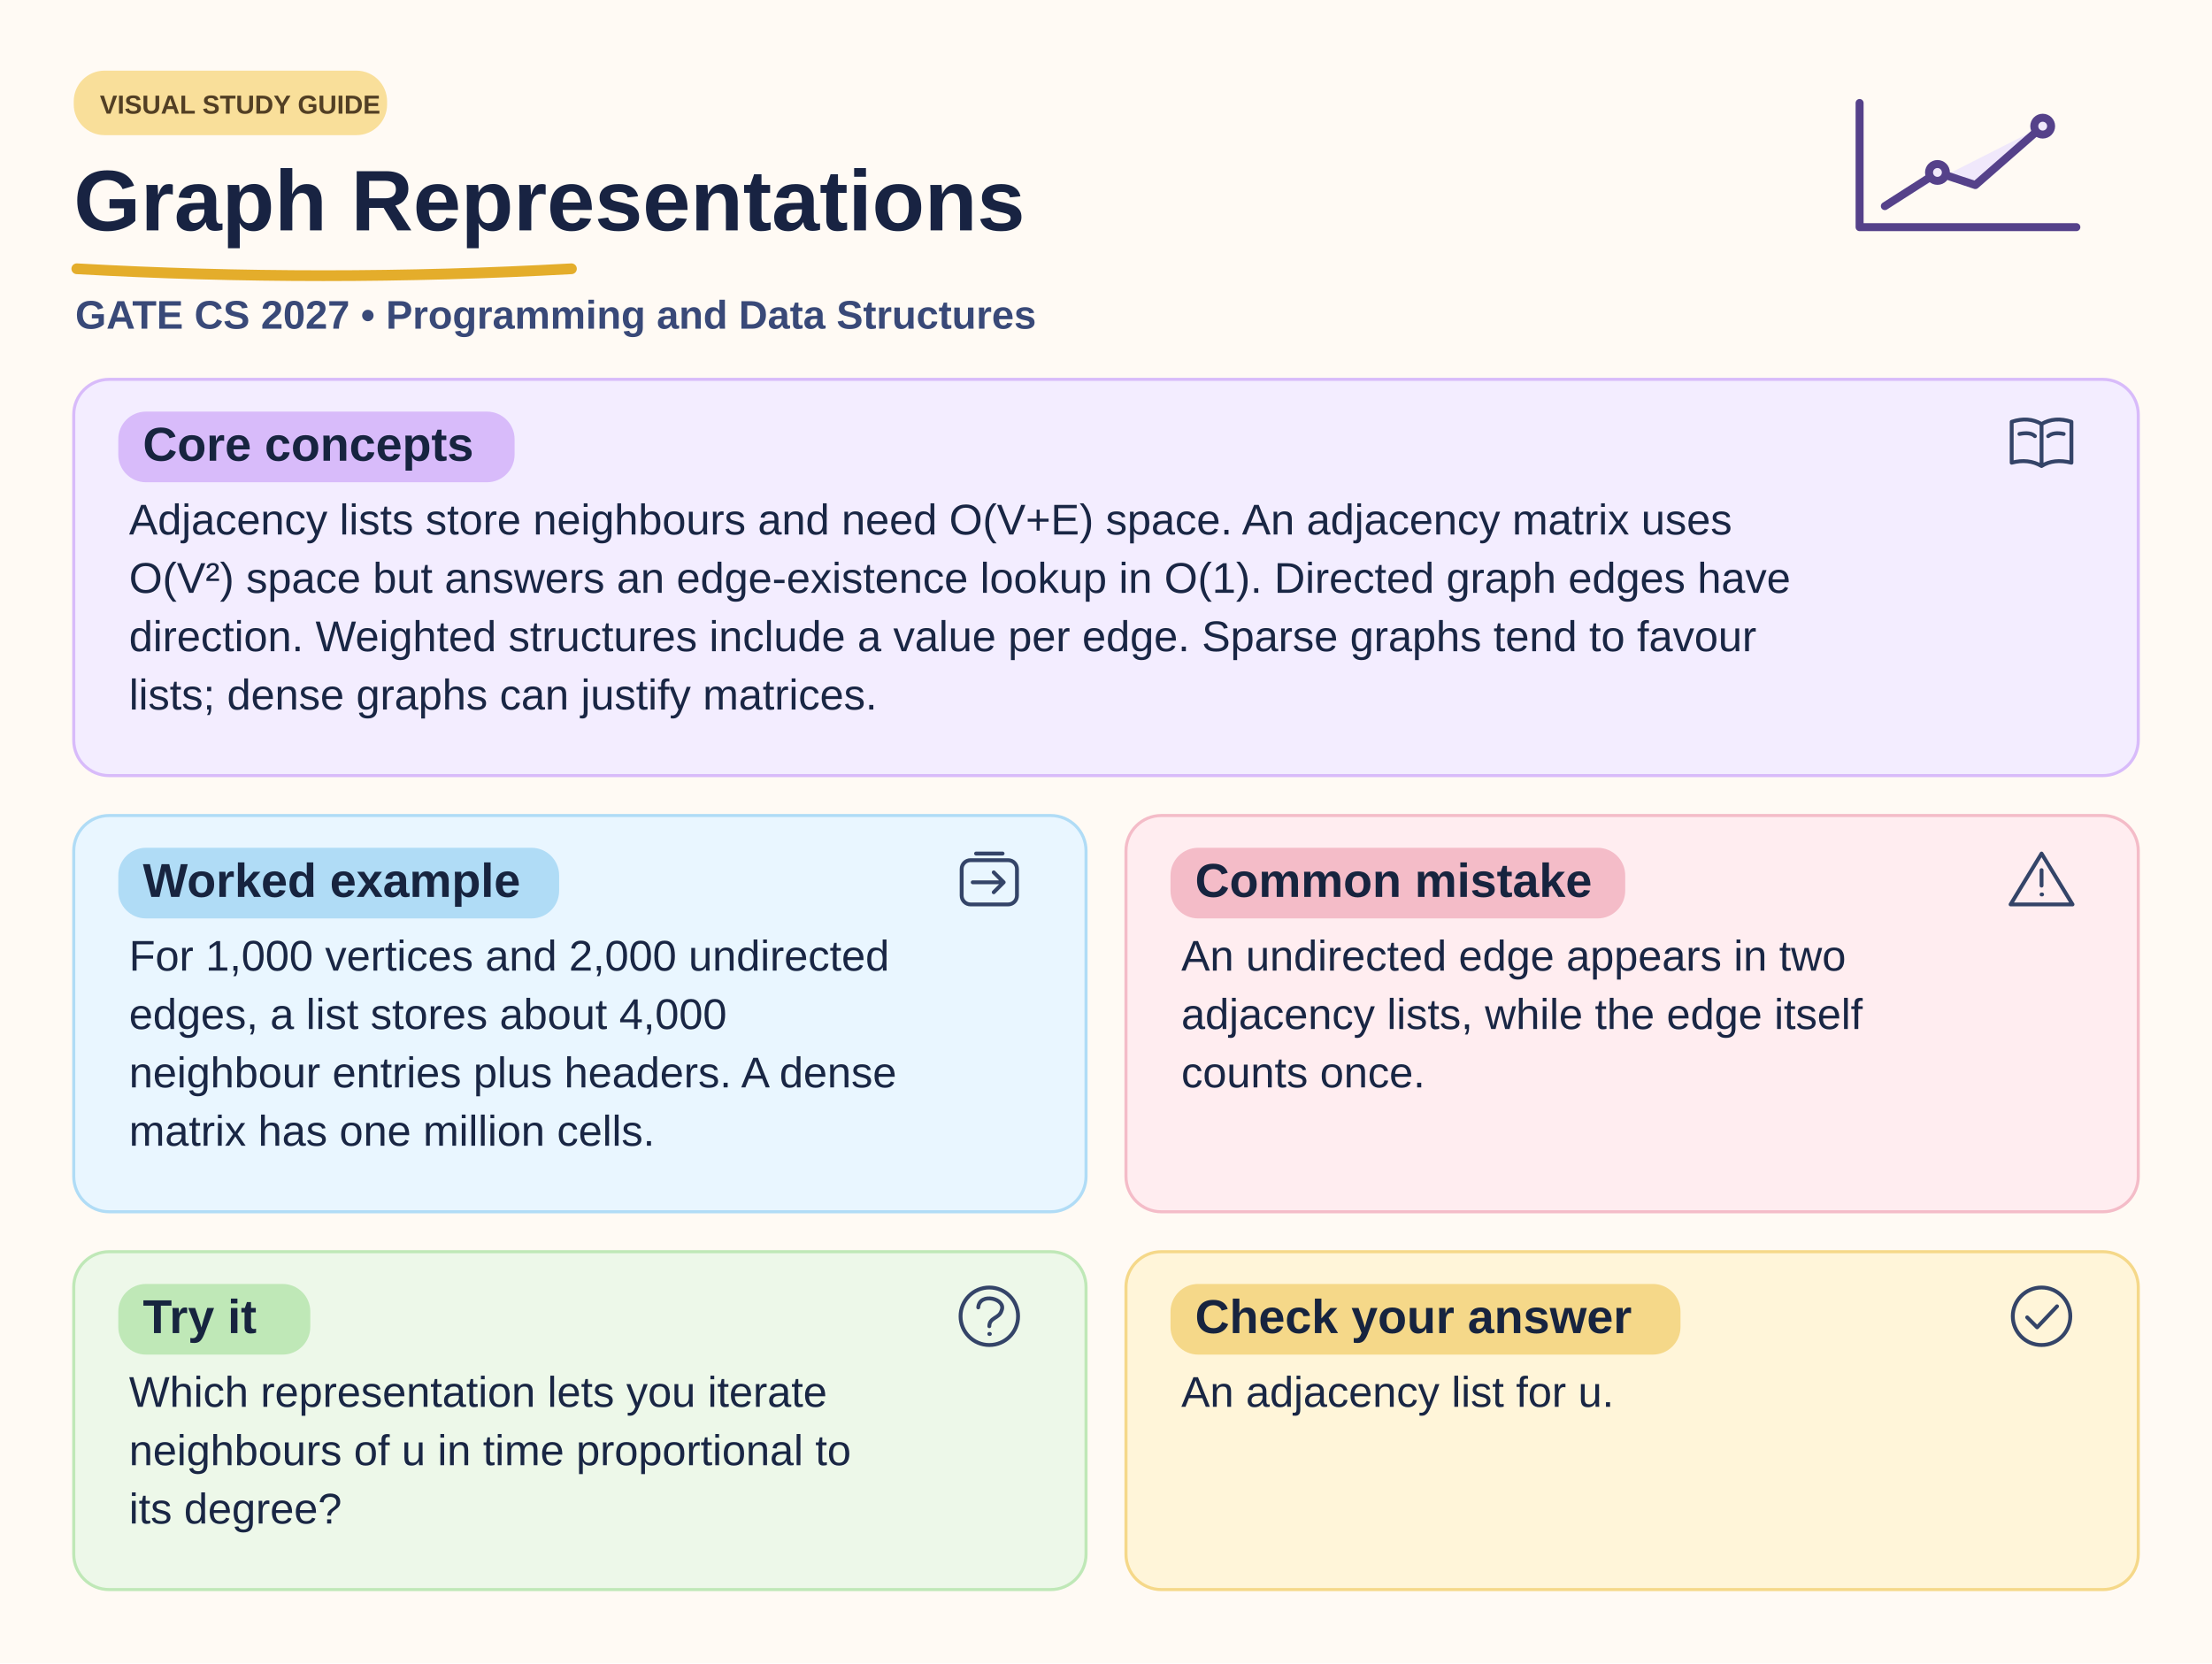
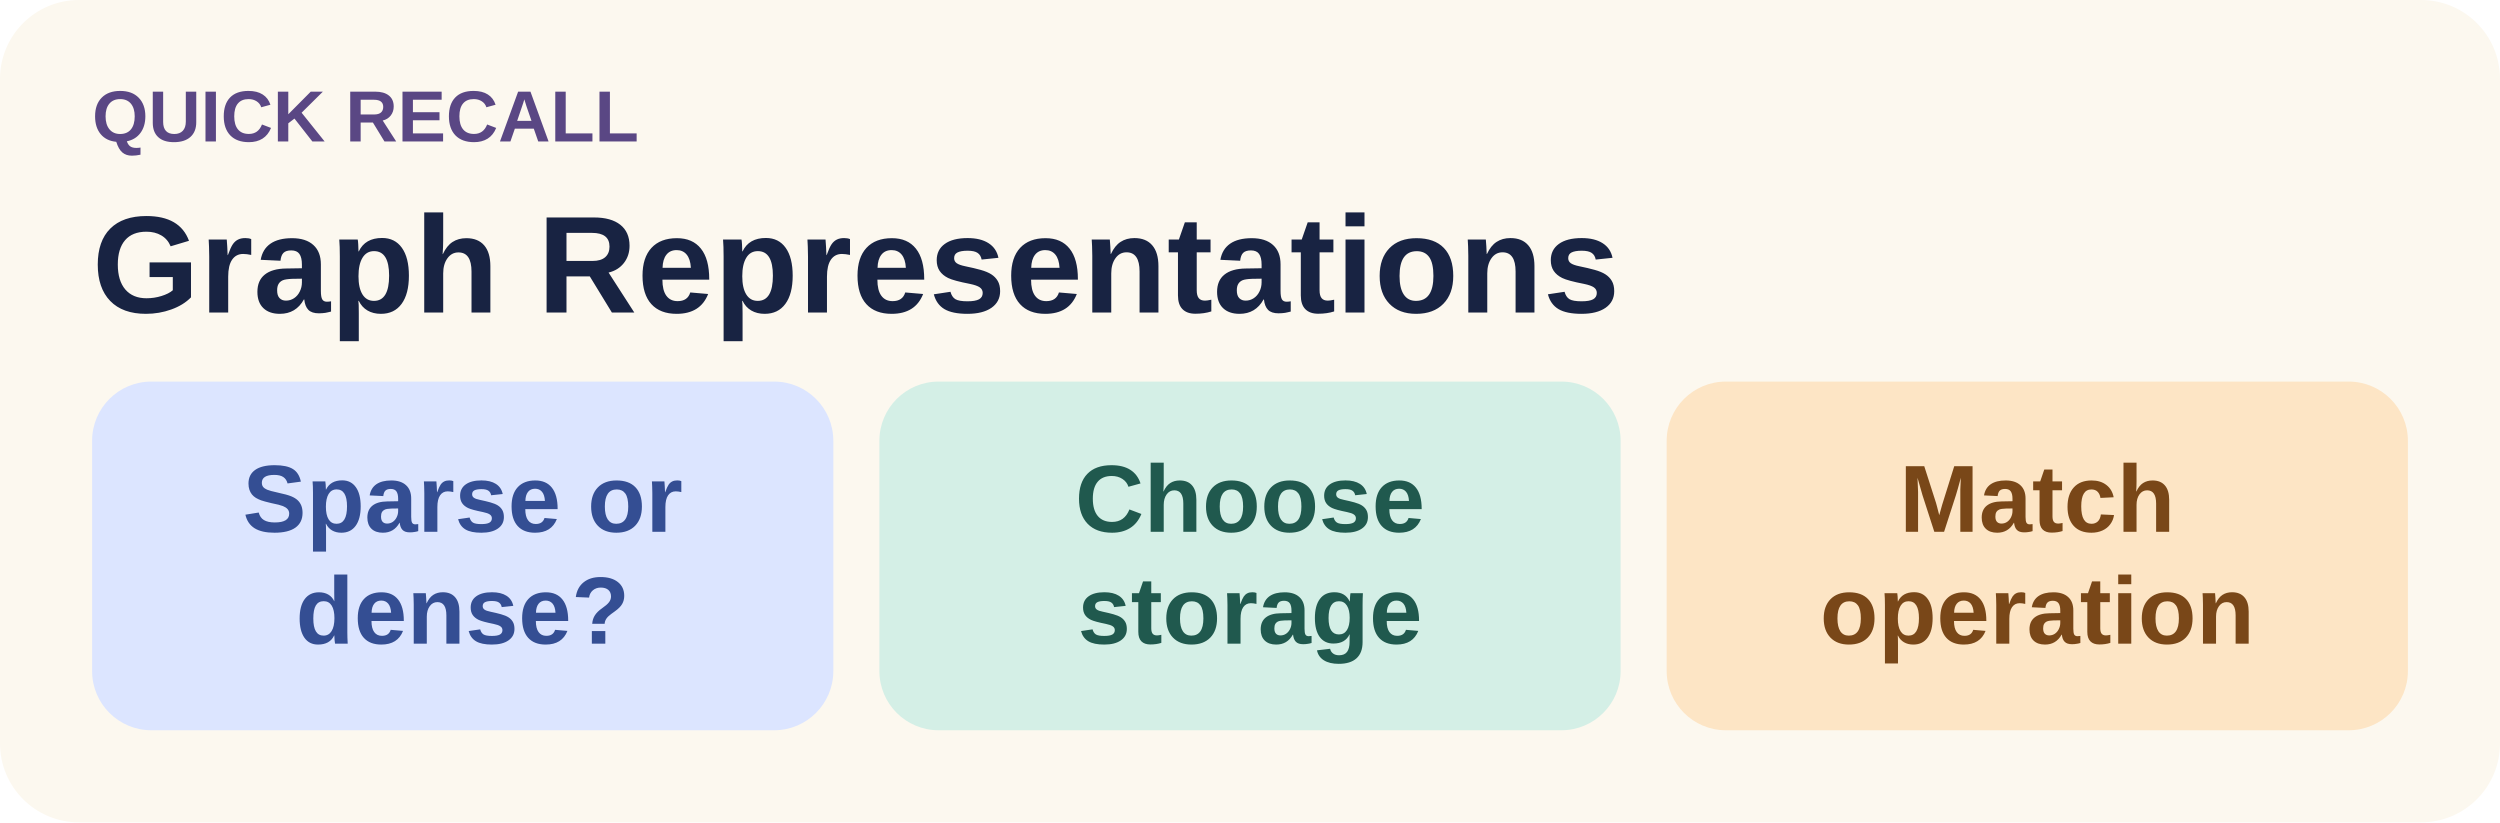
- <svg xmlns="http://www.w3.org/2000/svg" width="1440" height="1083" viewBox="0 0 1440 1083">
-   <rect width="1440" height="1083" fill="#fffaf4" />
-   <g font-family="Segoe UI, Arial, sans-serif">
-     <rect x="48" y="46" width="204" height="42" rx="20" fill="#f9df9a" />
-     <text x="65" y="74" font-size="17" fill="#523f24" font-weight="700">VISUAL STUDY GUIDE</text>
-     <g transform="translate(1201 52) scale(1.37)" stroke="#55418a" stroke-width="3.8" fill="#f0e8fb" stroke-linejoin="round" stroke-linecap="round">
-       <path d="M7 70 V11 M7 70 H110 M19 60 L44 44 L62 50 L94 22" />
-       <circle cx="44" cy="44" r="4" />
-       <circle cx="94" cy="22" r="4" />
-     </g>
-     <text x="48" y="150" font-size="56" fill="#182342" font-weight="700">Graph Representations</text>
-     <path d="M50 175 Q210 184 372 175" stroke="#e4ad2b" stroke-width="7" fill="none" stroke-linecap="round" />
-     <text x="49" y="214" font-size="26" fill="#394978" font-weight="700">GATE CS 2027  •  Programming and Data Structures</text>
-     <rect x="48" y="247" width="1344" height="258" rx="23" fill="#f3edff" stroke="#d8bbfa" stroke-width="2" />
-     <rect x="77" y="268" width="258" height="46" rx="18" fill="#d8bbfa" />
-     <text x="93" y="300" font-size="31" fill="#17243f" font-weight="700">Core concepts</text>
-     <g transform="translate(1306 266) scale(0.72)" fill="none" stroke="#344468" stroke-width="3.5" stroke-linecap="round" stroke-linejoin="round">
-       <path d="M5 12 Q20 7 32 14 Q44 7 59 12 V49 Q43 45 32 52 Q20 45 5 49 Z M32 14 V52 M12 23 Q22 21 26 25 M38 25 Q43 21 52 23" />
-     </g>
-     <text x="84" y="348" font-size="28" fill="#192644">Adjacency lists store neighbours and need O(V+E) space. An adjacency matrix uses</text>
-     <text x="84" y="386" font-size="28" fill="#192644">O(V²) space but answers an edge-existence lookup in O(1). Directed graph edges have</text>
-     <text x="84" y="424" font-size="28" fill="#192644">direction. Weighted structures include a value per edge. Sparse graphs tend to favour</text>
-     <text x="84" y="462" font-size="28" fill="#192644">lists; dense graphs can justify matrices.</text>
-     <rect x="48" y="531" width="659" height="258" rx="23" fill="#e9f6ff" stroke="#b0dcf6" stroke-width="2" />
-     <rect x="77" y="552" width="287" height="46" rx="18" fill="#b0dcf6" />
-     <text x="93" y="584" font-size="31" fill="#17243f" font-weight="700">Worked example</text>
-     <g transform="translate(621 550) scale(0.72)" fill="none" stroke="#344468" stroke-width="3.5" stroke-linecap="round" stroke-linejoin="round">
-       <rect x="7" y="14" width="50" height="40" rx="8" />
-       <path d="M17 34 H45 M36 25 L45 34 L36 43 M20 8 H44" />
-     </g>
-     <text x="84" y="632" font-size="28" fill="#192644">For 1,000 vertices and 2,000 undirected</text>
-     <text x="84" y="670" font-size="28" fill="#192644">edges, a list stores about 4,000</text>
-     <text x="84" y="708" font-size="28" fill="#192644">neighbour entries plus headers. A dense</text>
-     <text x="84" y="746" font-size="28" fill="#192644">matrix has one million cells.</text>
-     <rect x="733" y="531" width="659" height="258" rx="23" fill="#ffedf0" stroke="#f4bcc8" stroke-width="2" />
-     <rect x="762" y="552" width="296" height="46" rx="18" fill="#f4bcc8" />
-     <text x="778" y="584" font-size="31" fill="#17243f" font-weight="700">Common mistake</text>
-     <g transform="translate(1306 550) scale(0.72)" fill="none" stroke="#344468" stroke-width="3.5" stroke-linecap="round" stroke-linejoin="round">
-       <path d="M32 8 L60 54 H4 Z M32 23 V37 M32 45 H32.5" />
-     </g>
-     <text x="769" y="632" font-size="28" fill="#192644">An undirected edge appears in two</text>
-     <text x="769" y="670" font-size="28" fill="#192644">adjacency lists, while the edge itself</text>
-     <text x="769" y="708" font-size="28" fill="#192644">counts once.</text>
-     <rect x="48" y="815" width="659" height="220" rx="23" fill="#edf8e9" stroke="#bfe8b7" stroke-width="2" />
-     <rect x="77" y="836" width="125" height="46" rx="18" fill="#bfe8b7" />
-     <text x="93" y="868" font-size="31" fill="#17243f" font-weight="700">Try it</text>
-     <g transform="translate(621 834) scale(0.72)" fill="none" stroke="#344468" stroke-width="3.5" stroke-linecap="round" stroke-linejoin="round">
-       <circle cx="32" cy="32" r="26" />
-       <path d="M22 24 C23 10 48 16 43 27 C41 34 32 33 32 41 M32 48 H32.5" />
-     </g>
-     <text x="84" y="916" font-size="28" fill="#192644">Which representation lets you iterate</text>
-     <text x="84" y="954" font-size="28" fill="#192644">neighbours of u in time proportional to</text>
-     <text x="84" y="992" font-size="28" fill="#192644">its degree?</text>
-     <rect x="733" y="815" width="659" height="220" rx="23" fill="#fff5d9" stroke="#f5d889" stroke-width="2" />
-     <rect x="762" y="836" width="332" height="46" rx="18" fill="#f5d889" />
-     <text x="778" y="868" font-size="31" fill="#17243f" font-weight="700">Check your answer</text>
-     <g transform="translate(1306 834) scale(0.72)" fill="none" stroke="#344468" stroke-width="3.5" stroke-linecap="round" stroke-linejoin="round">
-       <circle cx="32" cy="32" r="26" />
-       <path d="M19 33 L28 42 L46 23" />
-     </g>
-     <text x="769" y="916" font-size="28" fill="#192644">An adjacency list for u.</text>
+ <svg xmlns="http://www.w3.org/2000/svg" width="760" height="250" viewBox="0 0 760 250" role="img" aria-labelledby="title description">
+   <rect width="100%" height="100%" rx="24" fill="#fcf8ef" />
+   <g font-family="Segoe UI, Arial, sans-serif" font-weight="700">
+     <text x="28" y="43" font-size="22" fill="#5a4784">QUICK RECALL</text>
+     <text x="28" y="95" font-size="42" fill="#182342">Graph Representations</text>
+     <rect x="28" y="116" width="225.333" height="106" rx="18" fill="#dce5ff" />
+     <text x="140.667" y="161.667" font-size="29" fill="#344e93" text-anchor="middle">Sparse or</text>
+     <text x="140.667" y="195.667" font-size="29" fill="#344e93" text-anchor="middle">dense?</text>
+     <rect x="267.333" y="116" width="225.333" height="106" rx="18" fill="#d4efe6" />
+     <text x="380" y="161.667" font-size="29" fill="#20594e" text-anchor="middle">Choose</text>
+     <text x="380" y="195.667" font-size="29" fill="#20594e" text-anchor="middle">storage</text>
+     <rect x="506.667" y="116" width="225.333" height="106" rx="18" fill="#fde5c5" />
+     <text x="619.333" y="161.667" font-size="29" fill="#794718" text-anchor="middle">Match</text>
+     <text x="619.333" y="195.667" font-size="29" fill="#794718" text-anchor="middle">operation</text>
  </g>
</svg>
